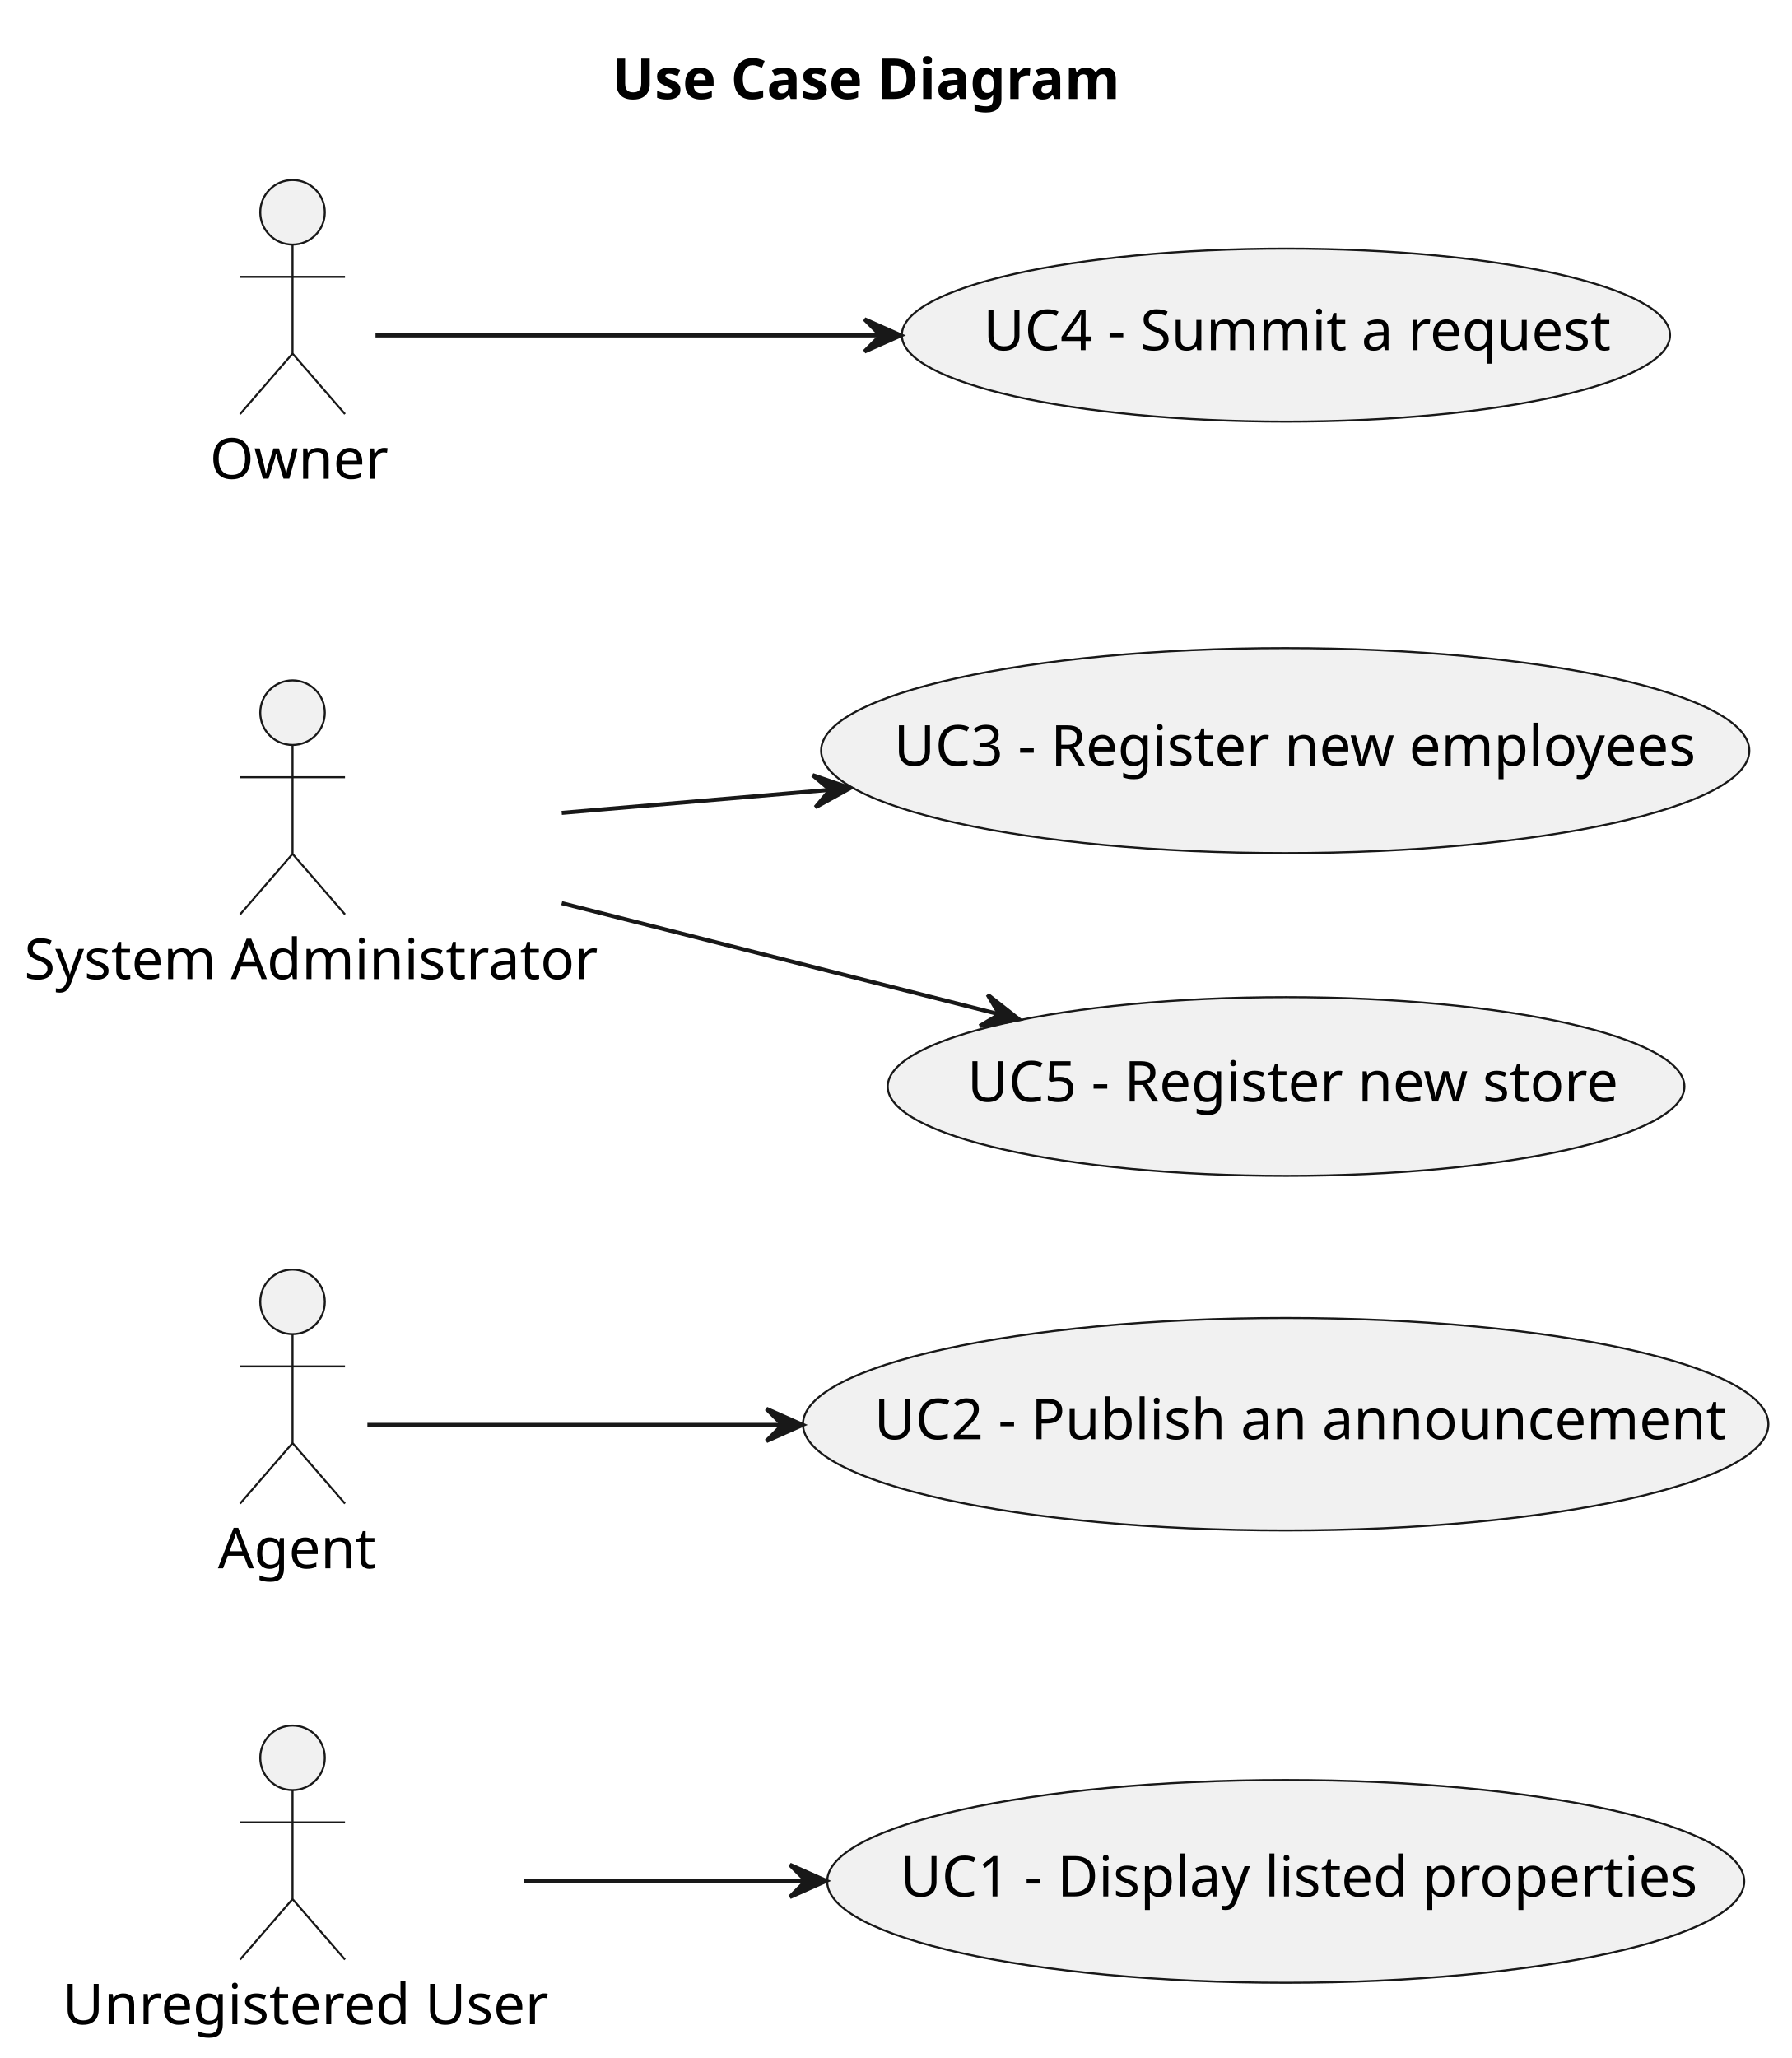
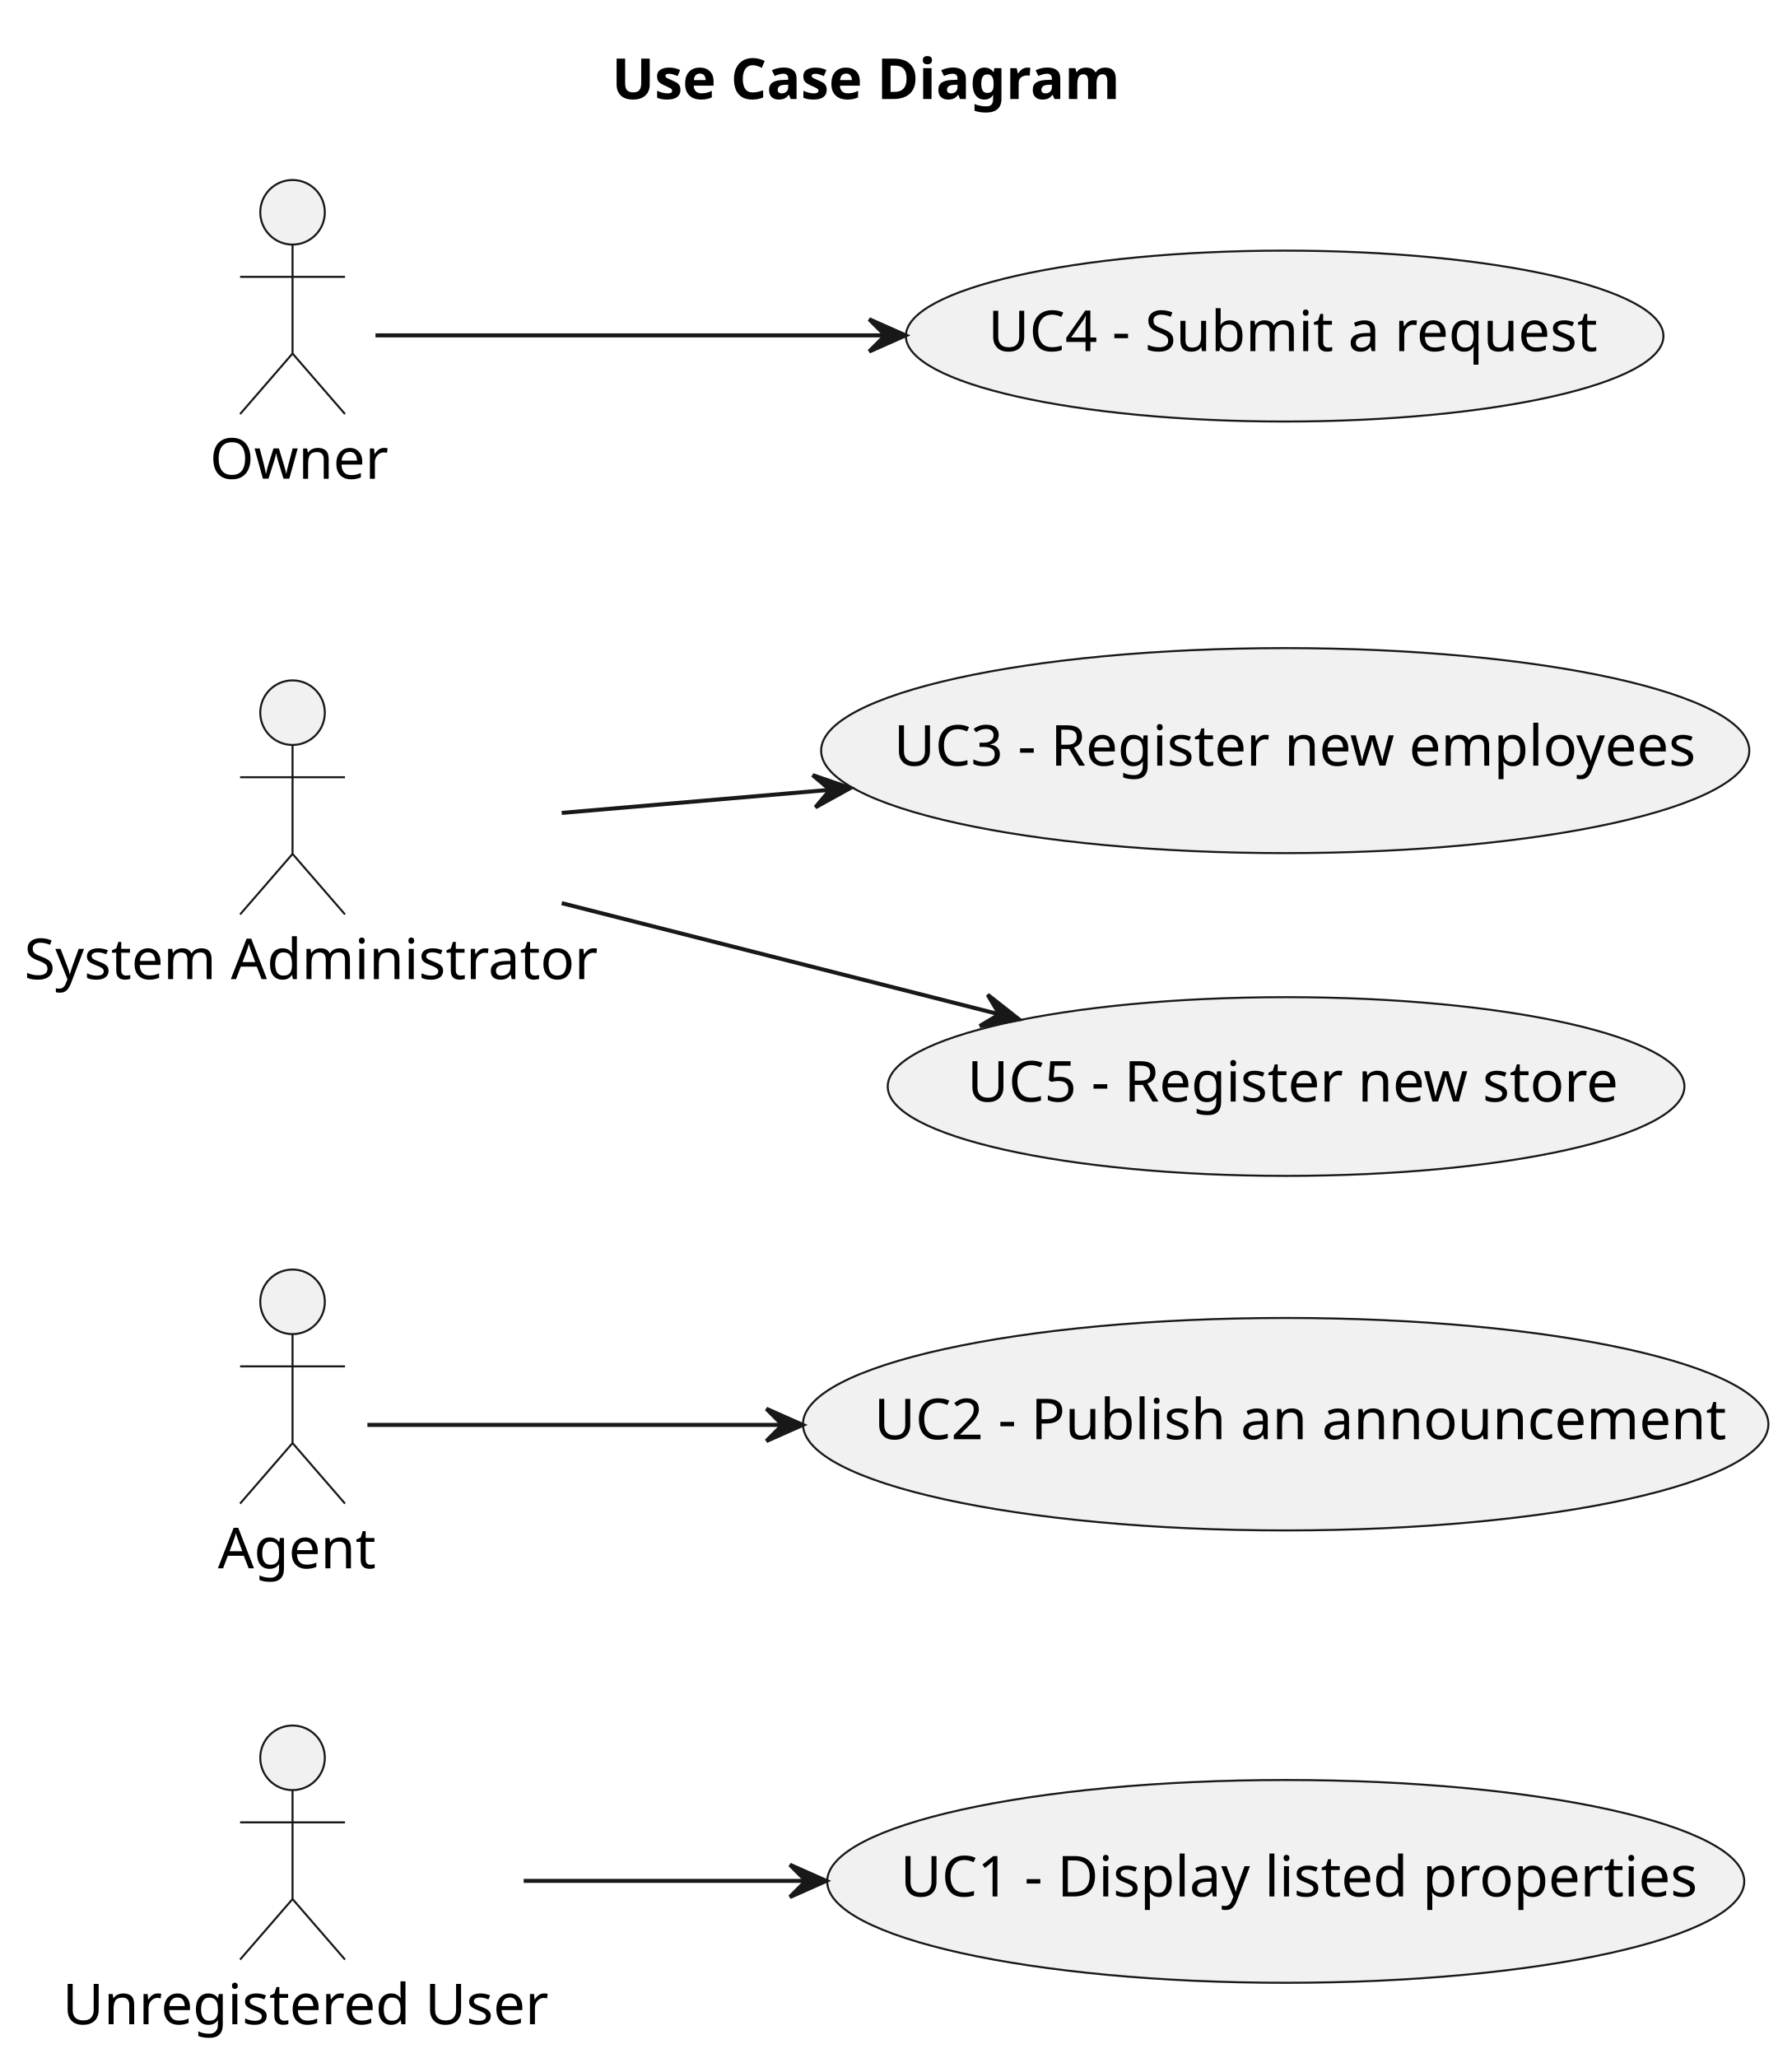
<svg xmlns="http://www.w3.org/2000/svg" contentStyleType="text/css" height="510px" preserveAspectRatio="none" style="width:444px;height:510px;background:#FFFFFF;" version="1.1" viewBox="0 0 444 510" width="444px" zoomAndPan="magnify">
  <defs />
  <g>
    <text fill="#000000" font-family="sans-serif" font-size="14" font-weight="bold" lengthAdjust="spacing" textLength="127" x="151.628" y="24.533">Use Case Diagram</text>
    <g id="elem_UC1">
      <ellipse cx="318.636" cy="466.237" fill="#F1F1F1" rx="113.636" ry="25.127" style="stroke:#181818;stroke-width:0.5;" />
      <text fill="#000000" font-family="sans-serif" font-size="14" lengthAdjust="spacing" textLength="191" x="223.136" y="469.965">UC1 - Display listed properties</text>
    </g>
    <g id="elem_Unregistered User">
      <ellipse cx="72.5" cy="435.609" fill="#F1F1F1" rx="8" ry="8" style="stroke:#181818;stroke-width:0.5;" />
      <path d="M72.5,443.609 L72.5,470.609 M59.5,451.609 L85.5,451.609 M72.5,470.609 L59.5,485.609 M72.5,470.609 L85.5,485.609 " fill="none" style="stroke:#181818;stroke-width:0.5;" />
      <text fill="#000000" font-family="sans-serif" font-size="14" lengthAdjust="spacing" textLength="114" x="15.5" y="501.643">Unregistered User</text>
    </g>
    <g id="elem_UC2">
      <ellipse cx="318.628" cy="352.935" fill="#F1F1F1" rx="119.628" ry="26.326" style="stroke:#181818;stroke-width:0.5;" />
      <text fill="#000000" font-family="sans-serif" font-size="14" lengthAdjust="spacing" textLength="204" x="216.628" y="356.663">UC2 - Publish an announcement</text>
    </g>
    <g id="elem_Agent">
      <ellipse cx="72.5" cy="322.609" fill="#F1F1F1" rx="8" ry="8" style="stroke:#181818;stroke-width:0.5;" />
      <path d="M72.5,330.609 L72.5,357.609 M59.5,338.609 L85.5,338.609 M72.5,357.609 L59.5,372.609 M72.5,357.609 L85.5,372.609 " fill="none" style="stroke:#181818;stroke-width:0.5;" />
      <text fill="#000000" font-family="sans-serif" font-size="14" lengthAdjust="spacing" textLength="37" x="54" y="388.643">Agent</text>
    </g>
    <g id="elem_UC3">
      <ellipse cx="318.514" cy="186.012" fill="#F1F1F1" rx="115.014" ry="25.403" style="stroke:#181818;stroke-width:0.5;" />
      <text fill="#000000" font-family="sans-serif" font-size="14" lengthAdjust="spacing" textLength="194" x="221.514" y="189.741">UC3 - Register new employees</text>
    </g>
    <g id="elem_System Administrator">
      <ellipse cx="72.5" cy="176.609" fill="#F1F1F1" rx="8" ry="8" style="stroke:#181818;stroke-width:0.5;" />
      <path d="M72.5,184.609 L72.5,211.609 M59.5,192.609 L85.5,192.609 M72.5,211.609 L59.5,226.609 M72.5,211.609 L85.5,226.609 " fill="none" style="stroke:#181818;stroke-width:0.5;" />
      <text fill="#000000" font-family="sans-serif" font-size="14" lengthAdjust="spacing" textLength="133" x="6" y="242.643">System Administrator</text>
    </g>
    <g id="elem_UC5">
      <ellipse cx="318.724" cy="269.254" fill="#F1F1F1" rx="98.724" ry="22.145" style="stroke:#181818;stroke-width:0.5;" />
      <text fill="#000000" font-family="sans-serif" font-size="14" lengthAdjust="spacing" textLength="158" x="239.724" y="272.983">UC5 - Register new store</text>
    </g>
    <g id="elem_UC4">
-       <ellipse cx="318.69" cy="83.047" fill="#F1F1F1" rx="95.19" ry="21.438" style="stroke:#181818;stroke-width:0.5;" />
-       <text fill="#000000" font-family="sans-serif" font-size="14" lengthAdjust="spacing" textLength="150" x="243.69" y="86.776">UC4 - Summit a request</text>
+       <ellipse cx="318.375" cy="83.284" fill="#F1F1F1" rx="93.875" ry="21.175" style="stroke:#181818;stroke-width:0.5;" />
+       <text fill="#000000" font-family="sans-serif" font-size="14" lengthAdjust="spacing" textLength="147" x="244.875" y="87.013">UC4 - Submit a request</text>
    </g>
    <g id="elem_Owner">
      <ellipse cx="72.5" cy="52.609" fill="#F1F1F1" rx="8" ry="8" style="stroke:#181818;stroke-width:0.5;" />
      <path d="M72.5,60.609 L72.5,87.609 M59.5,68.609 L85.5,68.609 M72.5,87.609 L59.5,102.609 M72.5,87.609 L85.5,102.609 " fill="none" style="stroke:#181818;stroke-width:0.5;" />
      <text fill="#000000" font-family="sans-serif" font-size="14" lengthAdjust="spacing" textLength="41" x="52" y="118.643">Owner</text>
    </g>
    <g id="link_Unregistered User_UC1">
      <path d="M129.78,466.109 C150.68,466.109 175.23,466.109 199.57,466.109 " fill="none" id="Unregistered User-to-UC1" style="stroke:#181818;stroke-width:1.0;" />
      <polygon fill="#181818" points="204.76,466.109,195.76,462.109,199.76,466.109,195.76,470.109,204.76,466.109" style="stroke:#181818;stroke-width:1.0;" />
    </g>
    <g id="link_Agent_UC2">
      <path d="M91.05,353.109 C113.17,353.109 153.19,353.109 193.5,353.109 " fill="none" id="Agent-to-UC2" style="stroke:#181818;stroke-width:1.0;" />
      <polygon fill="#181818" points="198.93,353.109,189.93,349.109,193.93,353.109,189.93,357.109,198.93,353.109" style="stroke:#181818;stroke-width:1.0;" />
    </g>
    <g id="link_System Administrator_UC3">
      <path d="M139.21,201.449 C159.68,199.689 182.86,197.699 205.57,195.739 " fill="none" id="System Administrator-to-UC3" style="stroke:#181818;stroke-width:1.0;" />
      <polygon fill="#181818" points="210.71,195.299,201.4,192.087,205.728,195.729,202.087,200.058,210.71,195.299" style="stroke:#181818;stroke-width:1.0;" />
    </g>
    <g id="link_System Administrator_UC5">
      <path d="M139.21,223.809 C172.71,232.319 213.46,242.669 247.54,251.329 " fill="none" id="System Administrator-to-UC5" style="stroke:#181818;stroke-width:1.0;" />
      <polygon fill="#181818" points="252.52,252.599,244.78,246.509,247.673,251.37,242.813,254.263,252.52,252.599" style="stroke:#181818;stroke-width:1.0;" />
    </g>
    <g id="link_Owner_UC4">
-       <path d="M93.06,83.109 C120.28,83.109 171.52,83.109 218.17,83.109 " fill="none" id="Owner-to-UC4" style="stroke:#181818;stroke-width:1.0;" />
-       <polygon fill="#181818" points="223.25,83.109,214.25,79.109,218.25,83.109,214.25,87.109,223.25,83.109" style="stroke:#181818;stroke-width:1.0;" />
+       <path d="M93.06,83.109 C120.5,83.109 172.34,83.109 219.29,83.109 " fill="none" id="Owner-to-UC4" style="stroke:#181818;stroke-width:1.0;" />
+       <polygon fill="#181818" points="224.41,83.109,215.41,79.109,219.41,83.109,215.41,87.109,224.41,83.109" style="stroke:#181818;stroke-width:1.0;" />
    </g>
  </g>
</svg>
